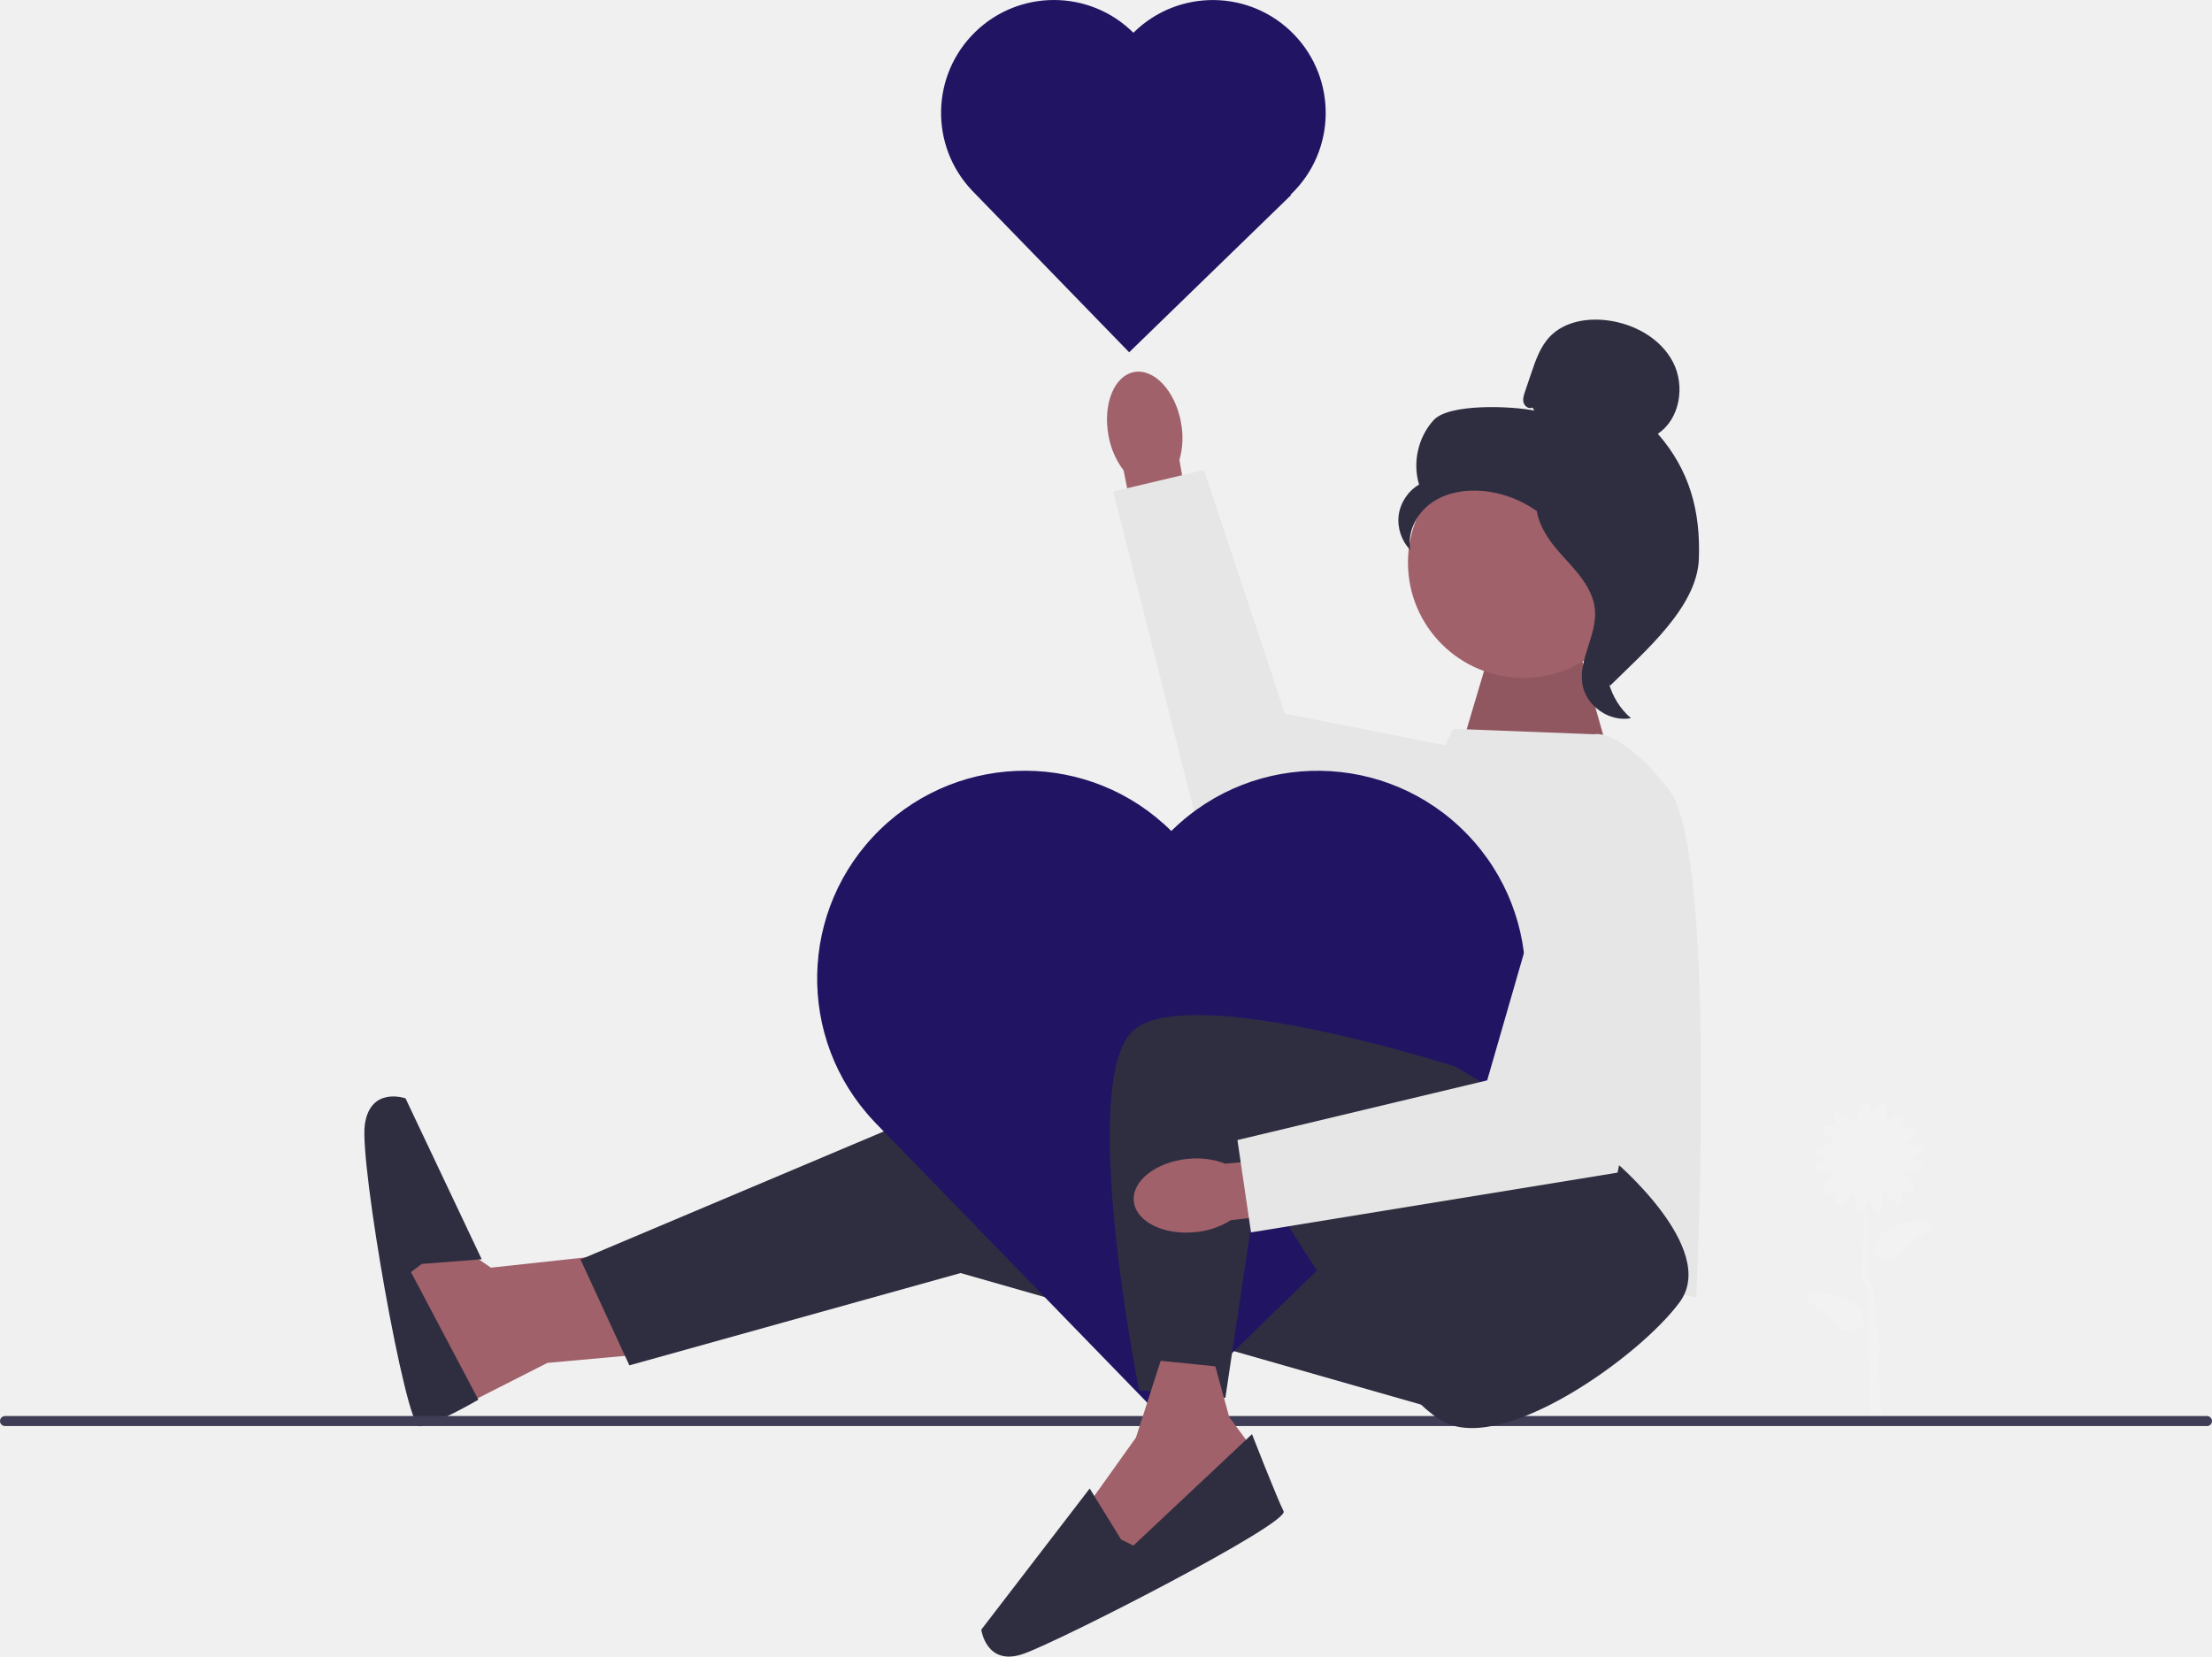
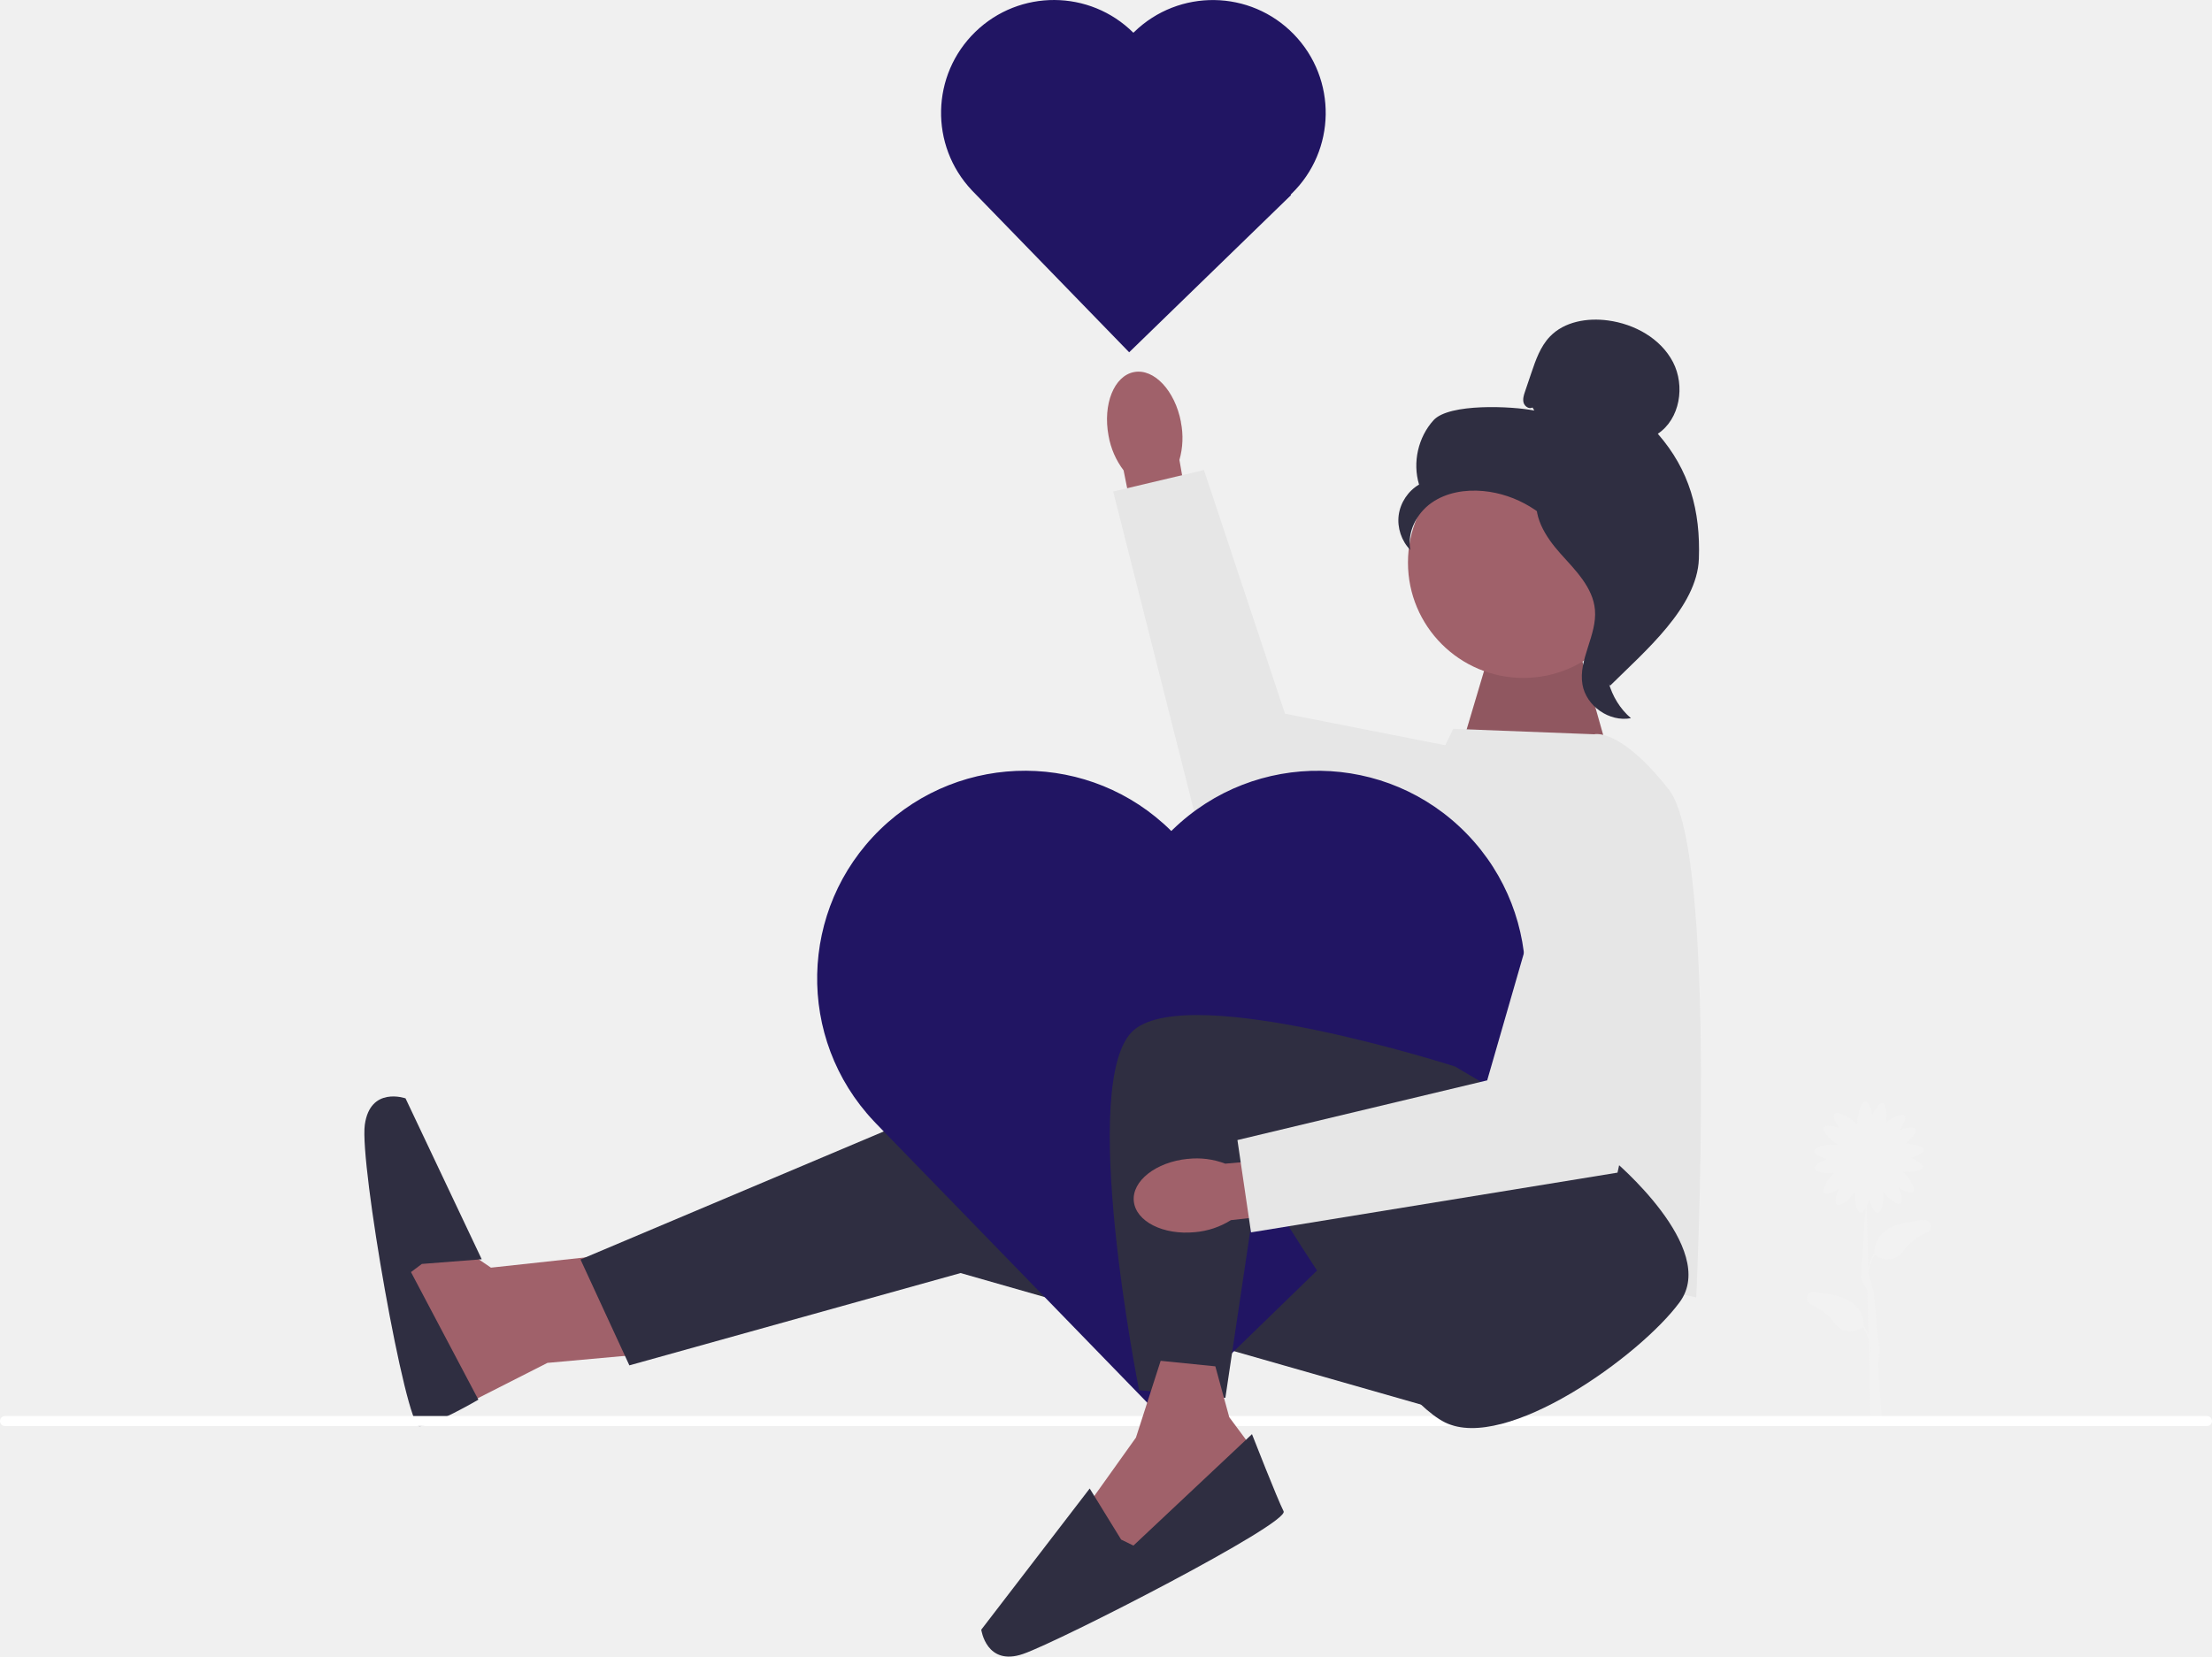
<svg xmlns="http://www.w3.org/2000/svg" width="524.67" height="392.99" viewBox="0 0 524.67 392.99">
  <polygon points="146.06 297.5 116.45 300.72 102.28 291.06 94.08 300.72 98.02 321.1 102.52 337.19 129.85 323.31 151.86 321.32 146.06 297.5" fill="#a0616a" />
  <polygon points="296.09 263.37 224.62 262.08 137.69 298.78 149.28 323.9 227.84 302 349.53 336.77 332.79 254.36 296.09 263.37" fill="#2f2e41" />
  <path d="m100.05,299.84l14.21-1.11-18.07-38.17s-8.37-2.96-9.66,6.25c-1.29,9.2,9.7,71.53,12.92,71.53s14.02-6.3,14.02-6.3l-15.99-30.27,2.58-1.93h-.01Z" fill="#2f2e41" />
  <path d="m456.35,289.39c-1.43.15-2.99.38-4.65.72-7.04,1.43-7.18,6.21-7.12,7.3l-.05-.03c-.71,1.13-1.15,2.28-1.42,3.37l-.32-14.64c.21-.43.4-.93.56-1.43.53,1.62,1.39,3.15,2.13,3.05.97-.13,1.39-2.98,1.21-5,1.23,1.58,3.3,3.28,4.08,2.76.62-.42.25-2.14-.43-3.7,1.42.86,2.99,1.42,3.48.87.67-.74-.93-3.27-2.4-4.68,1.97.18,4.48-.13,4.64-1.03.14-.74-1.36-1.67-2.95-2.27,1.6-.42,3.1-1.16,3.05-1.89-.06-.87-2.28-1.45-4.2-1.53,1.45-1.13,2.78-2.7,2.37-3.41-.37-.65-2.11-.4-3.72.17.95-1.36,1.62-2.89,1.11-3.41-.63-.65-2.88.47-4.42,1.72.3-1.94.15-4.39-.72-4.61-.73-.19-1.76,1.24-2.47,2.79-.31-1.63-.95-3.17-1.68-3.17-1.04,0-1.88,3.14-1.88,5.18v.33c-.1-.12-.22-.25-.36-.38-1.47-1.42-4.3-3-5.03-2.26-.51.52.16,2.05,1.11,3.41-1.61-.57-3.35-.83-3.72-.17-.5.88,1.65,3.06,3.39,4.12-.1-.01-.22-.02-.33-.03-2.04-.14-5.23.49-5.3,1.53-.05.73,1.45,1.47,3.05,1.89-1.6.6-3.09,1.53-2.95,2.27.16.9,2.67,1.21,4.64,1.03-1.47,1.41-3.07,3.94-2.4,4.68.49.54,2.06-.02,3.48-.87-.68,1.56-1.05,3.28-.43,3.7.82.55,3.09-1.37,4.28-3.02-.12,2.02.36,4.8,1.32,4.91.4.05.83-.38,1.21-1.04l-1.09,15.74c-.25,1.83,1.37,3.03,1.52,3.78l.23,10.66c-.26-.76-.62-1.54-1.1-2.31l-.05.03c.06-1.1-.08-5.87-7.12-7.3-1.66-.34-3.22-.57-4.65-.72-1.69-.18-2.35,2.13-.82,2.88,2.21,1.08,4.29,2.44,5.37,4.05,2.77,4.12,6.59,1.74,7.14,1.37.61,1.01,1.01,2.03,1.26,3l.12,5.66c-.03.13-.05.21-.05.21l.06.02.3,13.7,2.8-.02-1-14c.17-.76.69-3.33,0-6l-1-11h0s.06.29,0,0l-1.3-4.32c.19-1.34.63-2.84,1.52-4.33.54.37,4.37,2.75,7.14-1.37,1.08-1.61,3.16-2.97,5.37-4.05,1.52-.75.87-3.06-.82-2.88h0v-.03h0Zm-12.76,32.41l-.05-2.4c.11.91.1,1.72.05,2.4Z" fill="#f2f2f2" />
-   <path d="m0,337.11c0,.66.53,1.19,1.19,1.19h522.29c.66,0,1.19-.53,1.19-1.19s-.53-1.19-1.19-1.19H1.19c-.66,0-1.19.53-1.19,1.19Z" fill="#3f3d56" />
+   <path d="m0,337.11c0,.66.53,1.19,1.19,1.19h522.29c.66,0,1.19-.53,1.19-1.19s-.53-1.19-1.19-1.19H1.19c-.66,0-1.19.53-1.19,1.19Z" fill="#fff" />
  <polygon points="346.55 177.51 353.64 153.69 374.24 153.04 382.61 182.66 346.55 177.51" fill="#a0616a" />
  <polygon points="346.55 177.51 353.64 153.69 374.24 153.04 382.61 182.66 346.55 177.51" isolation="isolate" opacity=".1" />
  <path d="m378.18,174.19l-33.48-1.29-10.38,21.35-16.02,94.55,84.03,18.99s5.15-105.6-6.44-120.41-17.71-13.2-17.71-13.2h0Z" fill="#e6e6e6" />
  <g>
    <path id="uuid-83b9e387-307f-48ca-bec6-68144547362b-169" d="m280.12,100.15c-1.4-7.45-6.37-12.78-11.12-11.89s-7.46,7.65-6.06,15.11c.52,2.99,1.74,5.8,3.57,8.22l6.31,31.51,12.45-2.53-5.52-31.46c.83-2.92.95-5.99.35-8.96h.02,0Z" fill="#a0616a" />
    <polygon points="373.17 182.77 304.79 169.3 285.57 111.5 264.04 116.6 285.64 201.98 363.04 212.16 373.17 182.77" fill="#e6e6e6" />
  </g>
  <path d="m269.03,7.57h0c-.07.07-.13.13-.2.2-10.35-10.28-27.03-10.37-37.5-.2h0c-10.5,10.2-10.86,26.95-.8,37.59h0l.25.26h0l37.05,38.15,38.41-37.3-.11-.11c.06-.06.13-.12.2-.18h0c10.61-10.3,10.85-27.25.55-37.85h0c-10.3-10.61-27.25-10.85-37.85-.55h0Z" fill="#211563" />
  <path d="m278.19,196.77h0c-.12.12-.24.25-.36.37-19.07-18.92-49.78-19.09-69.06-.37h0c-19.34,18.79-20,49.64-1.47,69.23h0l.46.49h0l68.24,70.26,70.73-68.7-.2-.2c.12-.11.24-.22.36-.33h0c19.53-18.97,19.99-50.18,1.02-69.72h0c-18.97-19.53-50.18-19.99-69.72-1.02h.01-.01Z" fill="#211563" />
  <path d="m382.52,275.08s25.27,21.05,15.89,33.82c-9.37,12.77-41.25,35.63-55.65,28.54s-44.29-58.33-44.29-58.33l-7.82,52.49-20.46-1.81s-14.86-74.14-1.16-85.51c13.71-11.37,76.11,8.73,76.11,8.73l37.37,22.08h0Z" fill="#2f2e41" />
  <polygon points="275.3 322.82 269.44 341.03 257.23 358.14 266.59 372.15 296.34 352.56 296.24 342.48 291.57 336.19 288.27 324.13 275.3 322.82" fill="#a0616a" />
  <path d="m265.94,365.25l-7.47-12.14-25.72,33.49s1.19,8.8,9.97,5.74,63.21-30.96,61.74-33.83-7.5-18.29-7.5-18.29l-28.12,26.43-2.89-1.41h0Z" fill="#2f2e41" />
  <g>
    <path id="uuid-b99dbfa7-1ccc-49b6-92ae-dee593fb6071-170" d="m281.73,274.91c-7.55.75-13.28,5.25-12.8,10.05s6.98,8.09,14.53,7.34c3.02-.26,5.93-1.24,8.5-2.85l31.93-3.57-1.45-12.62-31.82,2.79c-2.83-1.08-5.88-1.47-8.89-1.13h0Z" fill="#a0616a" />
    <polygon points="372.07 189.33 352.75 256.29 293.51 270.45 296.73 292.35 383.66 278.18 400.47 201.95 372.07 189.33" fill="#e6e6e6" />
  </g>
  <g>
    <circle cx="361.32" cy="133.46" r="27.36" fill="#a0616a" />
    <path d="m363.5,96.67c-.79.46-1.85-.24-2.11-1.12-.25-.88.04-1.82.34-2.68.49-1.46.98-2.92,1.48-4.37,1.05-3.1,2.16-6.31,4.43-8.67,3.42-3.56,8.86-4.47,13.76-3.81,6.29.84,12.49,4.25,15.42,9.88,2.92,5.63,1.68,13.49-3.6,17,7.53,8.63,10.15,18.25,9.74,29.69-.41,11.45-12.89,21.98-21.02,30.04-1.82-1.1-3.47-6.26-2.47-8.14,1-1.87-.43-4.05.8-5.77s2.27,1.02,1.02-.69c-.79-1.08,2.29-3.58,1.12-4.22-5.67-3.14-7.56-10.21-11.13-15.63-4.3-6.53-11.66-10.96-19.44-11.69-4.29-.4-8.82.33-12.33,2.82-3.52,2.49-5.79,6.94-4.98,11.17-2.11-2.14-3.16-5.29-2.77-8.27.4-2.98,2.23-5.74,4.83-7.26-1.58-5.22-.23-11.23,3.44-15.27s18.54-3.35,23.89-2.29l-.41-.71h0Z" fill="#2f2e41" />
    <path d="m364.34,116.64c7.09.77,12.21,6.91,16.53,12.58,2.49,3.27,5.1,6.88,5.04,10.99-.06,4.15-2.84,7.72-4.17,11.66-2.17,6.44-.06,14.09,5.11,18.5-5.1.97-10.62-2.86-11.5-7.98-1.03-5.96,3.49-11.71,2.96-17.74-.47-5.31-4.65-9.39-8.21-13.36s-6.89-9.23-5.26-14.3l-.5-.34h0Z" fill="#2f2e41" />
  </g>
</svg>
